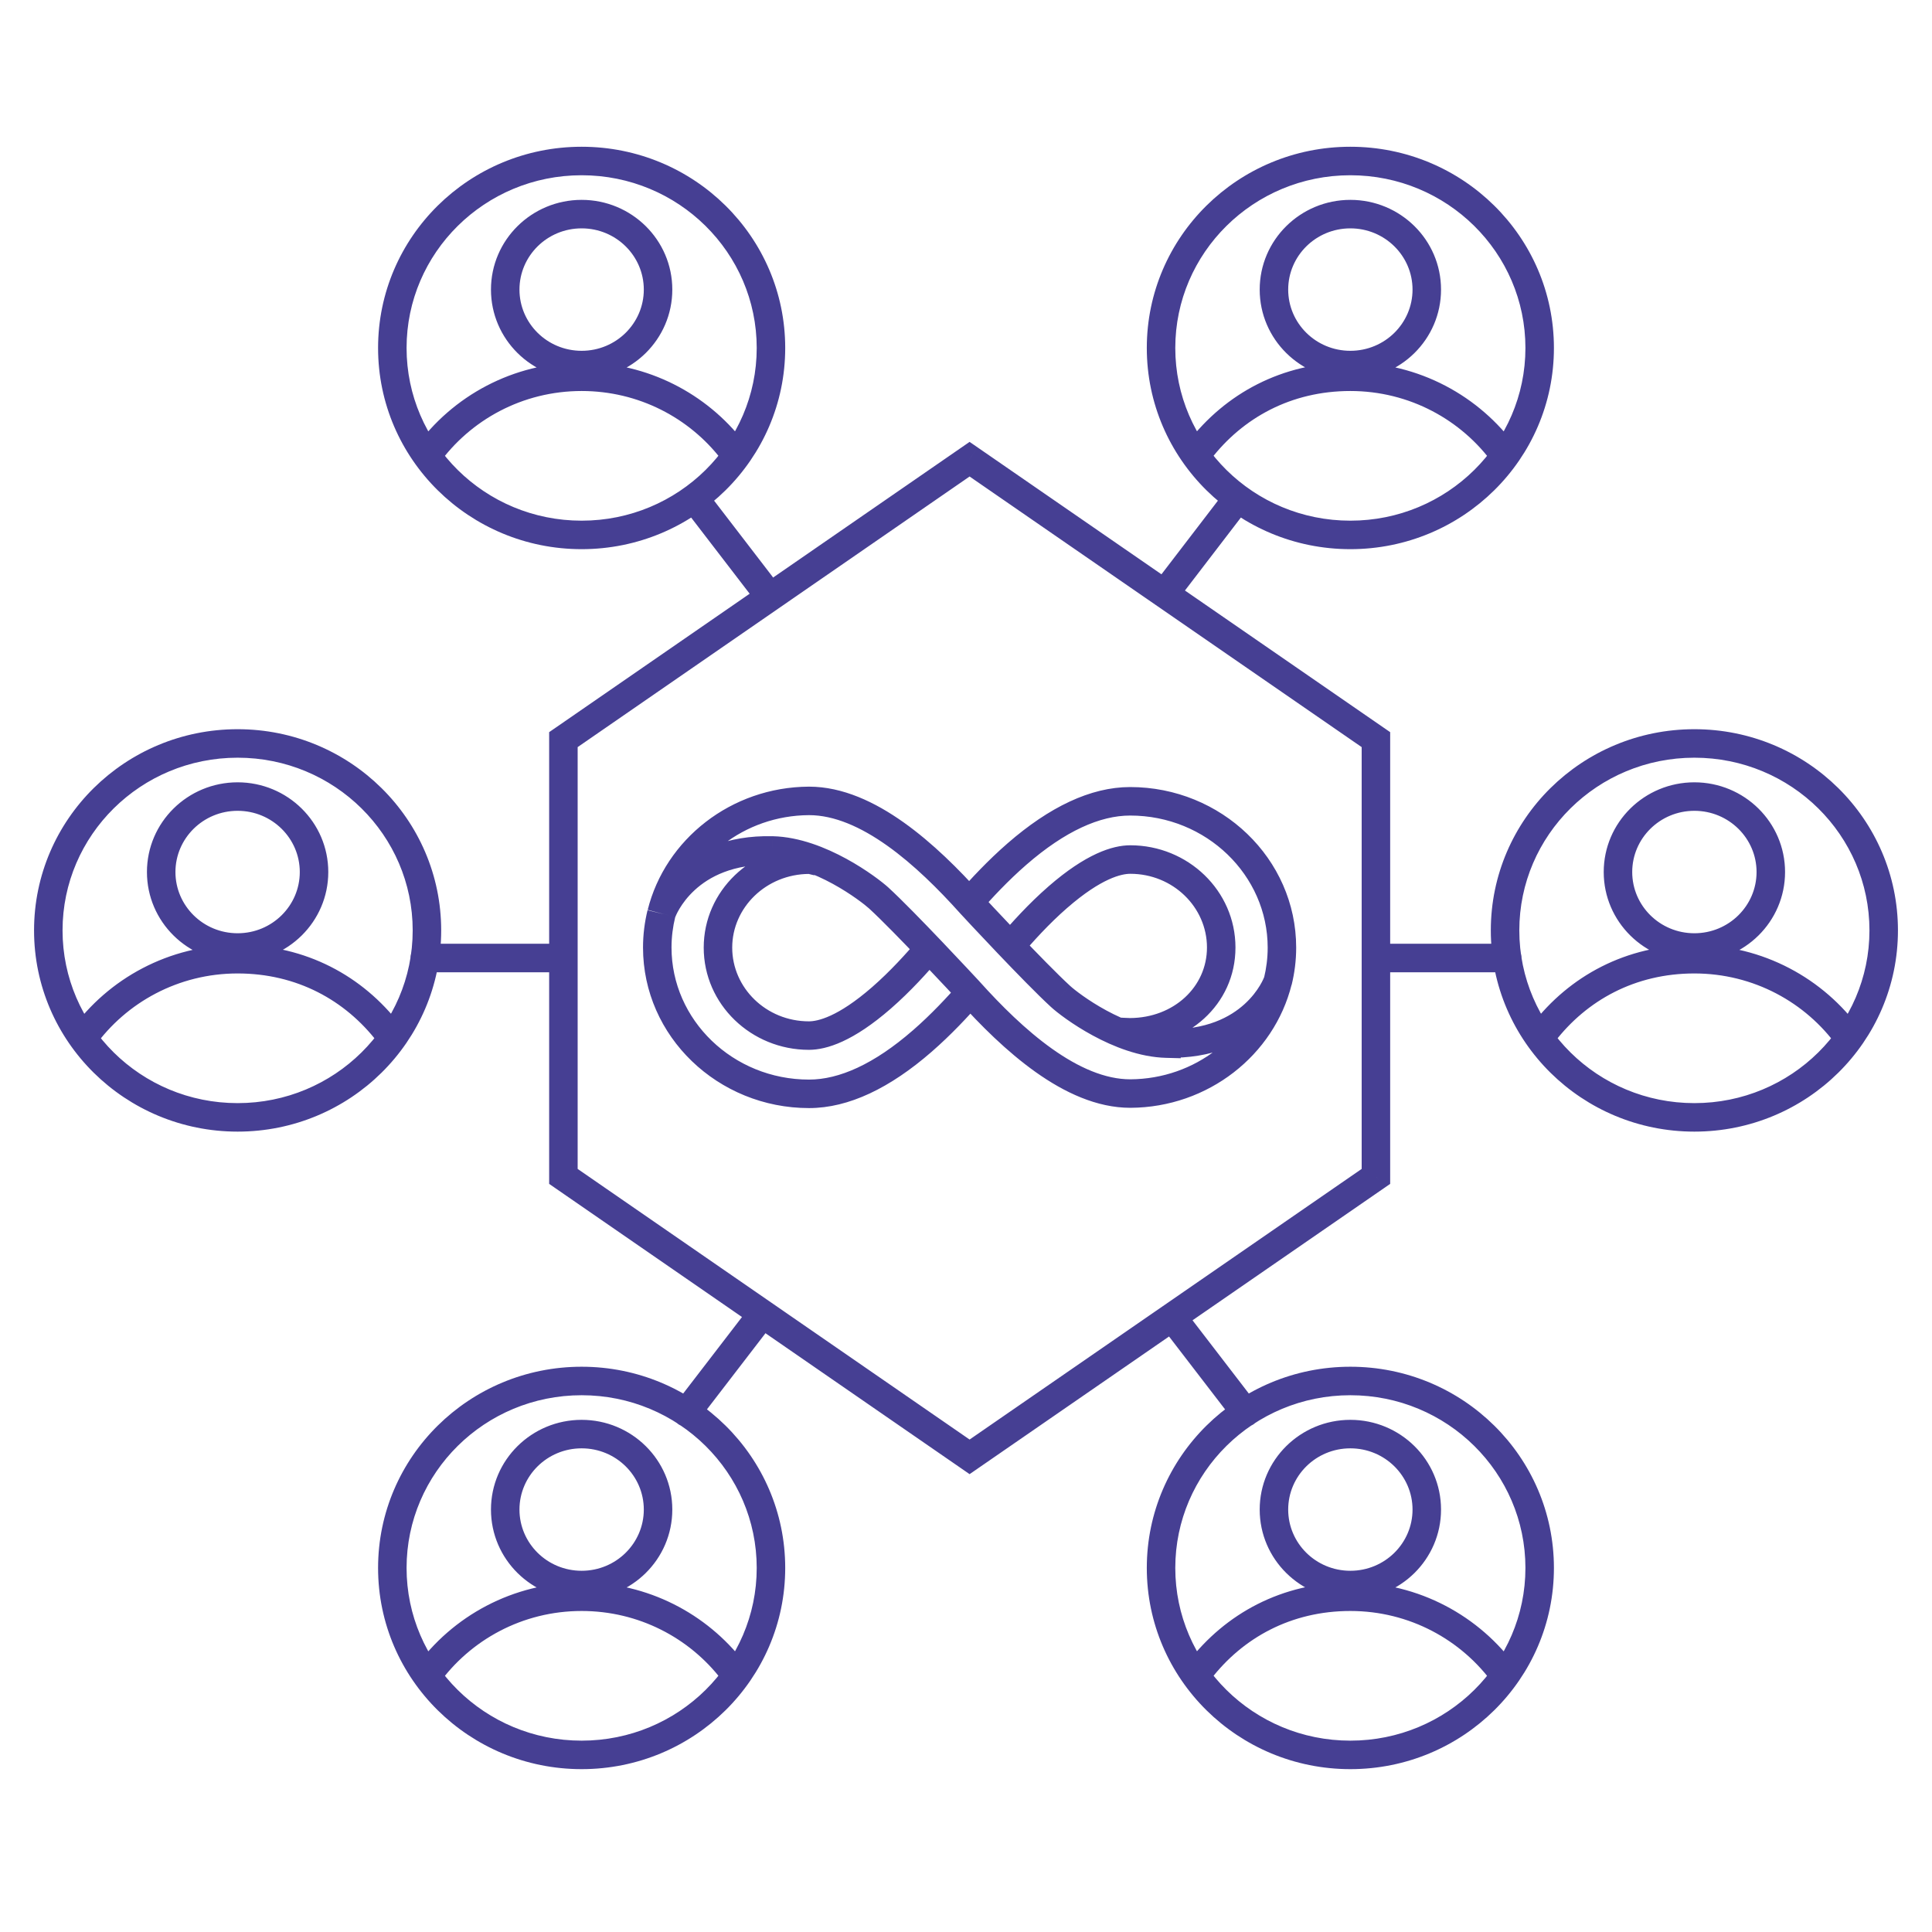
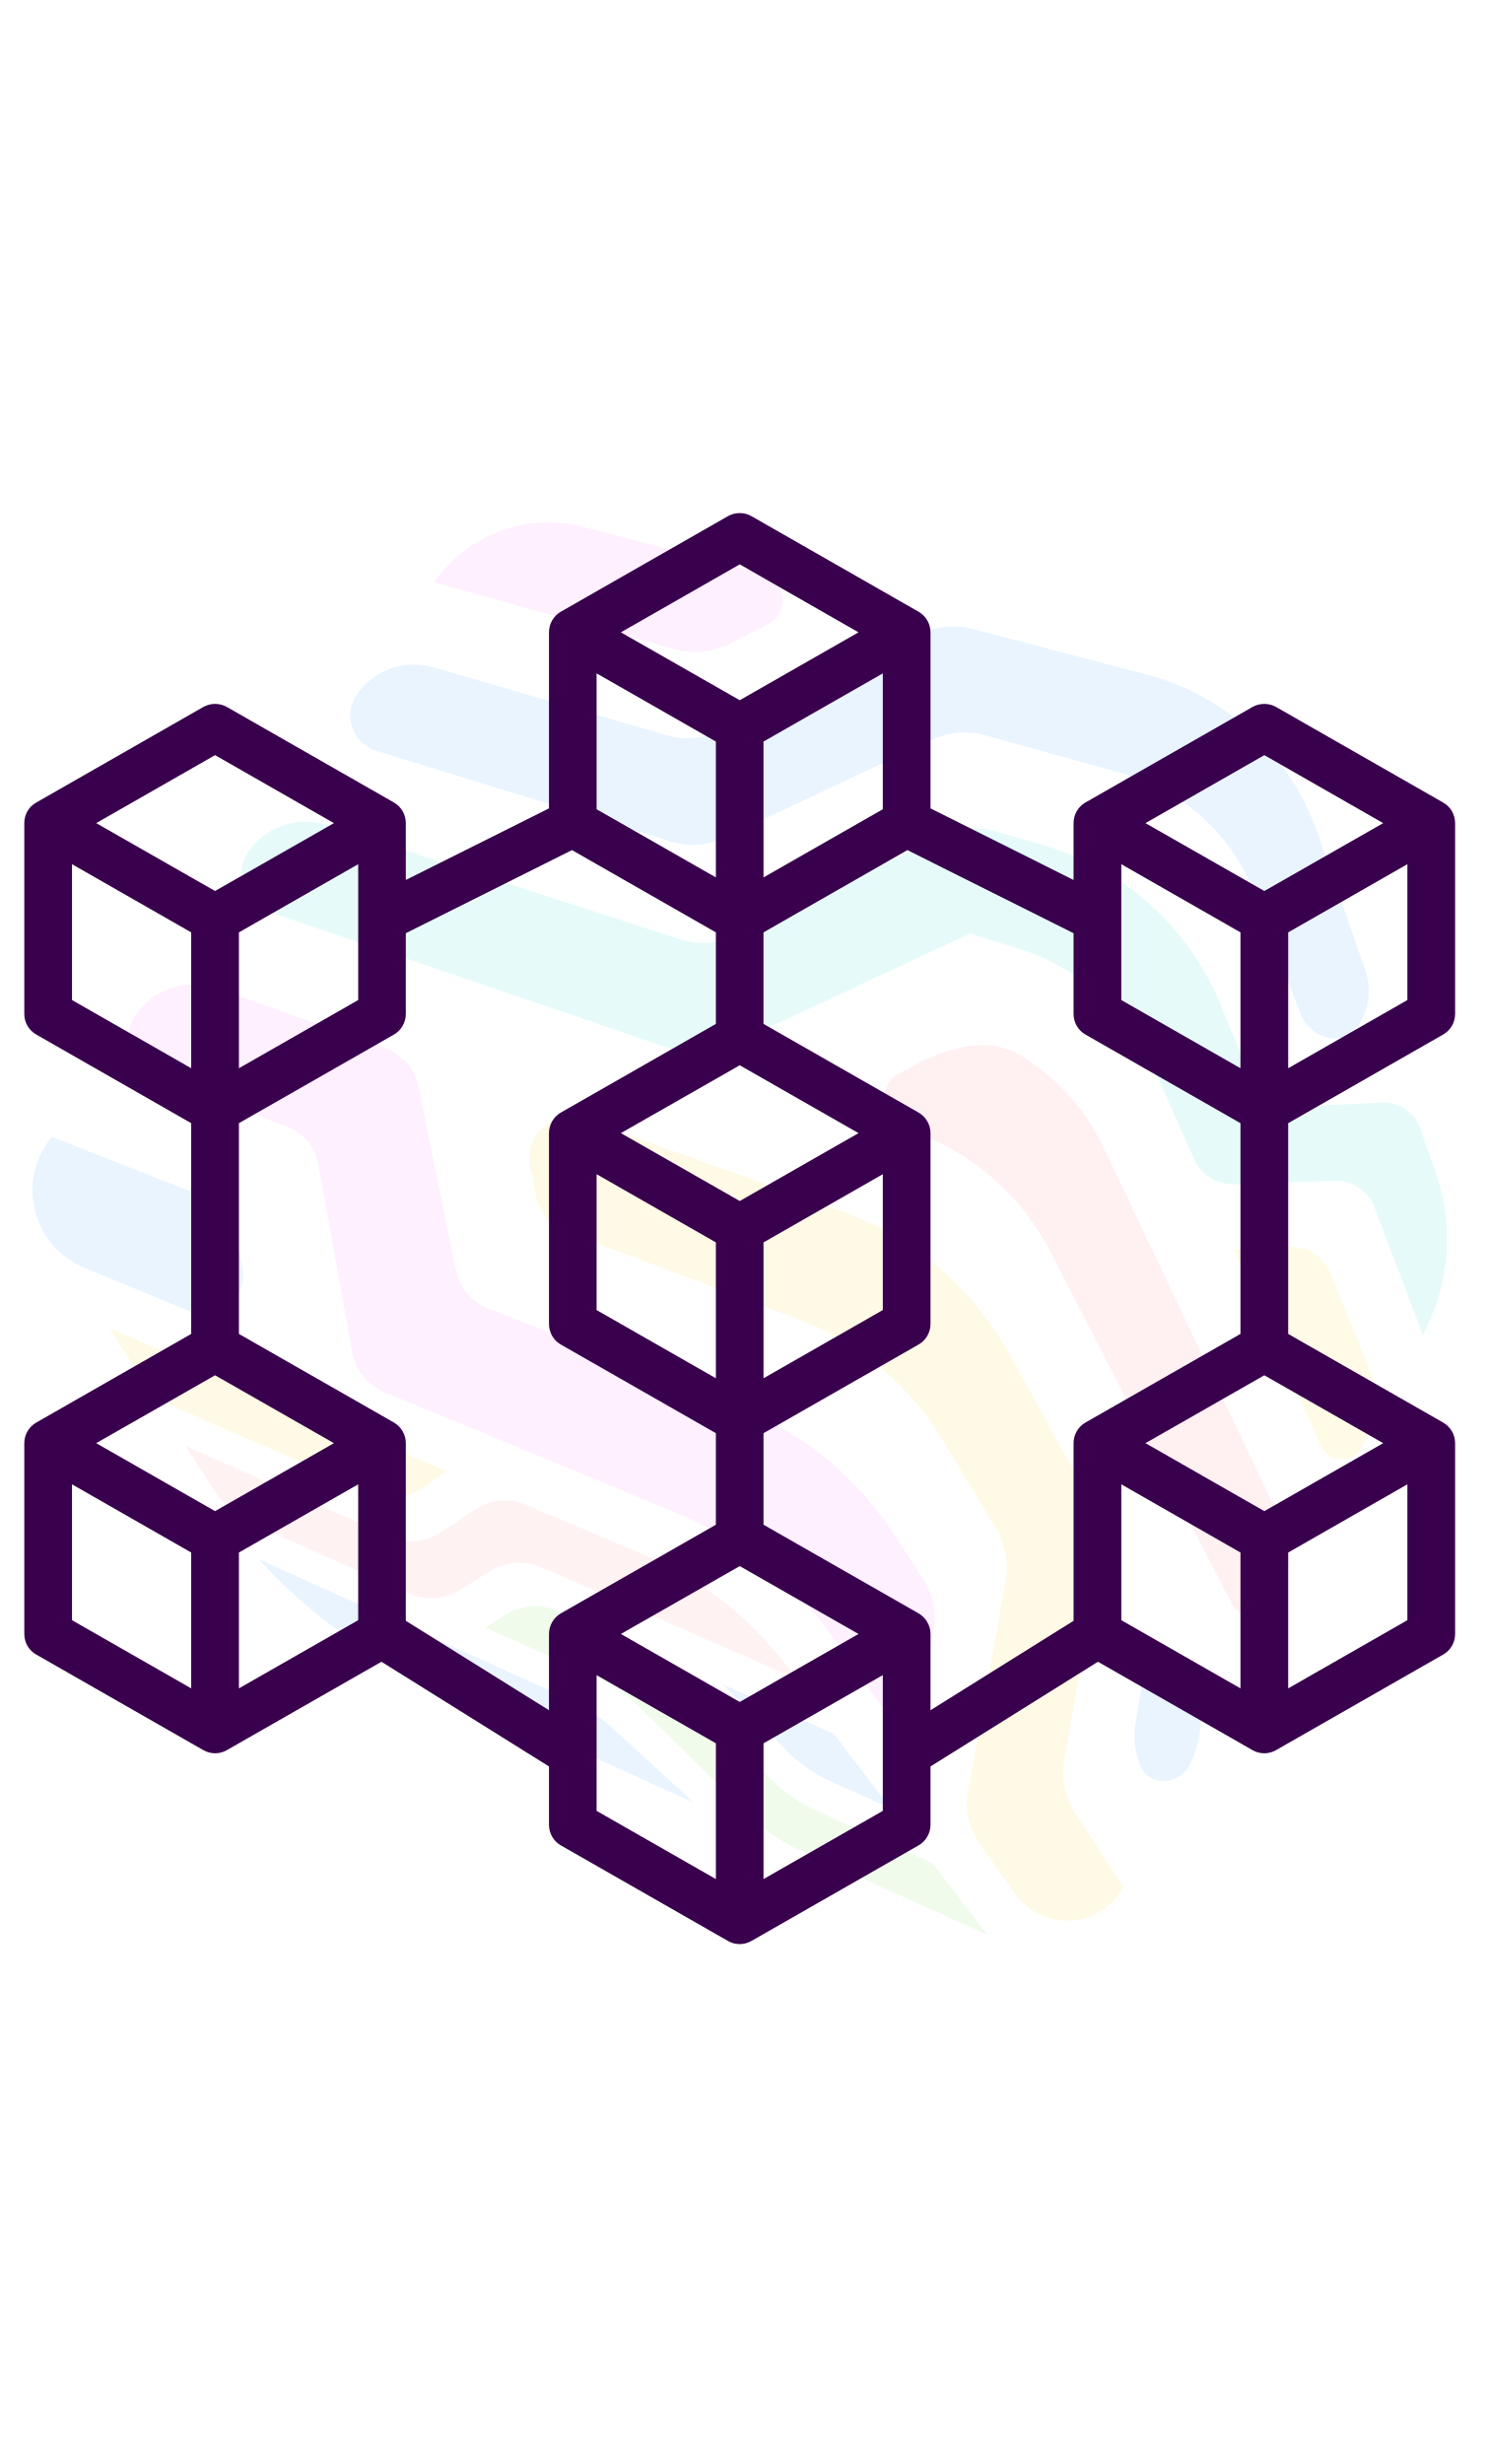
- <svg xmlns="http://www.w3.org/2000/svg" width="120" height="120" viewBox="0 0 120 120" fill="none">
-   <path d="M72.049 35.79C71.751 36.178 71.825 36.733 72.213 37.03C72.601 37.328 73.156 37.255 73.454 36.867L72.049 35.79ZM77.58 31.485C77.877 31.097 77.804 30.542 77.416 30.244C77.028 29.947 76.473 30.02 76.175 30.408L77.58 31.485ZM73.891 81.773C73.593 81.386 73.038 81.313 72.65 81.611C72.263 81.909 72.19 82.464 72.488 82.852L73.891 81.773ZM76.656 88.274C76.953 88.662 77.509 88.734 77.897 88.437C78.284 88.139 78.357 87.583 78.059 87.196L76.656 88.274ZM34.994 73.068H34.109V73.533L34.491 73.797L34.994 73.068ZM60.223 90.487L59.721 91.215L60.223 91.562L60.726 91.215L60.223 90.487ZM85.461 73.068L85.964 73.797L86.346 73.533V73.068H85.461ZM85.461 45.94H86.346V45.475L85.964 45.212L85.461 45.94ZM60.223 28.521L60.726 27.793L60.223 27.446L59.721 27.793L60.223 28.521ZM34.994 45.94L34.491 45.212L34.109 45.475V45.94H34.994ZM85.585 58.619C85.096 58.619 84.7 59.015 84.7 59.504C84.7 59.993 85.096 60.389 85.585 60.389V58.619ZM93.623 60.389C94.112 60.389 94.508 59.993 94.508 59.504C94.508 59.015 94.112 58.619 93.623 58.619V60.389ZM46.555 36.867C46.853 37.255 47.409 37.328 47.796 37.03C48.184 36.732 48.257 36.176 47.959 35.789L46.555 36.867ZM43.824 30.407C43.526 30.02 42.971 29.947 42.583 30.245C42.196 30.543 42.123 31.098 42.421 31.486L43.824 30.407ZM47.512 82.852C47.81 82.464 47.737 81.909 47.35 81.611C46.962 81.313 46.407 81.386 46.109 81.773L47.512 82.852ZM41.941 87.196C41.643 87.583 41.716 88.139 42.103 88.437C42.491 88.734 43.047 88.662 43.344 88.274L41.941 87.196ZM34.415 60.389C34.904 60.389 35.3 59.993 35.3 59.504C35.3 59.015 34.904 58.619 34.415 58.619V60.389ZM26.377 58.619C25.888 58.619 25.492 59.015 25.492 59.504C25.492 59.993 25.888 60.389 26.377 60.389V58.619ZM57.279 64.665L57.86 65.333L57.86 65.333L57.279 64.665ZM54.741 61.987L55.322 62.654L55.322 62.654L54.741 61.987ZM50.251 53.396L50.251 52.511L50.246 52.511L50.251 53.396ZM63.167 53.044L62.586 52.377L62.586 52.377L63.167 53.044ZM65.706 55.723L65.125 55.055L65.125 55.056L65.706 55.723ZM70.196 64.118L70.196 65.003L70.201 65.003L70.196 64.118ZM72.454 64.82L72.431 65.705L73.338 65.728V64.82H72.454ZM65.871 61.889L66.471 61.238L66.469 61.236L65.871 61.889ZM60.281 56.123L59.623 56.714L59.626 56.718L60.281 56.123ZM50.242 49.745L50.242 48.86L50.237 48.86L50.242 49.745ZM41.088 56.728L40.23 56.513L41.939 56.97L41.088 56.728ZM47.985 52.824L48.007 51.939L48.006 51.939L47.985 52.824ZM54.584 55.78L55.181 55.128L55.179 55.125L54.584 55.78ZM60.174 61.546L60.832 60.955L60.827 60.948L60.821 60.942L60.174 61.546ZM70.213 67.924L70.213 68.808L70.218 68.808L70.213 67.924ZM79.367 60.941L80.225 61.156L78.516 60.699L79.367 60.941ZM72.454 64.812L72.475 63.927L71.569 63.905V64.812H72.454ZM73.454 36.867L77.58 31.485L76.175 30.408L72.049 35.79L73.454 36.867ZM72.488 82.852L76.656 88.274L78.059 87.196L73.891 81.773L72.488 82.852ZM34.491 73.797L59.721 91.215L60.726 89.759L35.497 72.34L34.491 73.797ZM60.726 91.215L85.964 73.797L84.958 72.34L59.721 89.759L60.726 91.215ZM86.346 73.068V45.94H84.576V73.068H86.346ZM85.964 45.212L60.726 27.793L59.721 29.25L84.958 46.668L85.964 45.212ZM59.721 27.793L34.491 45.212L35.497 46.668L60.726 29.249L59.721 27.793ZM34.109 45.94V73.068H35.879V45.94H34.109ZM94.747 97.388C94.747 103.302 89.889 108.115 83.873 108.115V109.885C90.846 109.885 96.517 104.3 96.517 97.388H94.747ZM83.873 108.115C77.857 108.115 72.999 103.302 72.999 97.388H71.23C71.23 104.3 76.901 109.885 83.873 109.885V108.115ZM72.999 97.388C72.999 91.473 77.857 86.66 83.873 86.66V84.89C76.901 84.89 71.23 90.475 71.23 97.388H72.999ZM83.873 86.66C89.889 86.66 94.747 91.473 94.747 97.388H96.517C96.517 90.475 90.846 84.89 83.873 84.89V86.66ZM94.201 103.576C91.908 100.38 88.138 98.291 83.873 98.291V100.061C87.547 100.061 90.79 101.859 92.763 104.608L94.201 103.576ZM83.873 98.291C79.614 98.291 76.103 100.235 73.795 103.234L75.197 104.313C77.189 101.726 80.194 100.061 83.873 100.061V98.291ZM87.735 93.762C87.735 95.851 86.016 97.564 83.873 97.564V99.334C86.973 99.334 89.505 96.85 89.505 93.762H87.735ZM83.873 97.564C81.73 97.564 80.012 95.851 80.012 93.762H78.242C78.242 96.85 80.774 99.334 83.873 99.334V97.564ZM80.012 93.762C80.012 91.672 81.73 89.959 83.873 89.959V88.189C80.774 88.189 78.242 90.674 78.242 93.762H80.012ZM83.873 89.959C86.016 89.959 87.735 91.672 87.735 93.762H89.505C89.505 90.674 86.973 88.189 83.873 88.189V89.959ZM116.115 57.789C116.115 63.703 111.257 68.517 105.241 68.517V70.287C112.214 70.287 117.885 64.702 117.885 57.789H116.115ZM105.241 68.517C99.225 68.517 94.367 63.703 94.367 57.789H92.597C92.597 64.702 98.269 70.287 105.241 70.287V68.517ZM94.367 57.789C94.367 51.875 99.225 47.062 105.241 47.062V45.292C98.269 45.292 92.597 50.877 92.597 57.789H94.367ZM105.241 47.062C111.257 47.062 116.115 51.875 116.115 57.789H117.885C117.885 50.877 112.214 45.292 105.241 45.292V47.062ZM115.569 63.978C113.275 60.782 109.506 58.693 105.241 58.693V60.463C108.915 60.463 112.158 62.26 114.131 65.01L115.569 63.978ZM105.241 58.693C100.982 58.693 97.471 60.637 95.162 63.635L96.565 64.715C98.557 62.128 101.562 60.463 105.241 60.463V58.693ZM109.103 54.163C109.103 56.253 107.384 57.966 105.241 57.966V59.736C108.341 59.736 110.873 57.251 110.873 54.163H109.103ZM105.241 57.966C103.098 57.966 101.38 56.253 101.38 54.163H99.61C99.61 57.251 102.141 59.736 105.241 59.736V57.966ZM101.38 54.163C101.38 52.074 103.098 50.361 105.241 50.361V48.591C102.141 48.591 99.61 51.075 99.61 54.163H101.38ZM105.241 50.361C107.384 50.361 109.103 52.074 109.103 54.163H110.873C110.873 51.075 108.341 48.591 105.241 48.591V50.361ZM94.747 21.613C94.747 27.527 89.889 32.34 83.873 32.34V34.11C90.846 34.11 96.517 28.525 96.517 21.613H94.747ZM83.873 32.34C77.857 32.34 72.999 27.527 72.999 21.613H71.23C71.23 28.525 76.901 34.11 83.873 34.11V32.34ZM72.999 21.613C72.999 15.698 77.857 10.885 83.873 10.885V9.115C76.901 9.115 71.23 14.7 71.23 21.613H72.999ZM83.873 10.885C89.889 10.885 94.747 15.698 94.747 21.613H96.517C96.517 14.7 90.846 9.115 83.873 9.115V10.885ZM94.201 27.801C91.907 24.605 88.138 22.516 83.873 22.516V24.286C87.547 24.286 90.79 26.084 92.763 28.833L94.201 27.801ZM83.873 22.516C79.614 22.516 76.103 24.46 73.795 27.459L75.197 28.538C77.189 25.951 80.194 24.286 83.873 24.286V22.516ZM87.735 17.987C87.735 20.076 86.016 21.789 83.873 21.789V23.559C86.973 23.559 89.505 21.075 89.505 17.987H87.735ZM83.873 21.789C81.73 21.789 80.012 20.076 80.012 17.987H78.242C78.242 21.075 80.774 23.559 83.873 23.559V21.789ZM80.012 17.987C80.012 15.897 81.73 14.184 83.873 14.184V12.414C80.774 12.414 78.242 14.899 78.242 17.987H80.012ZM83.873 14.184C86.016 14.184 87.735 15.897 87.735 17.987H89.505C89.505 14.899 86.973 12.414 83.873 12.414V14.184ZM85.585 60.389H93.623V58.619H85.585V60.389ZM47.959 35.789L43.824 30.407L42.421 31.486L46.555 36.867L47.959 35.789ZM46.109 81.773L41.941 87.196L43.344 88.274L47.512 82.852L46.109 81.773ZM47.001 97.388C47.001 103.302 42.143 108.115 36.127 108.115V109.885C43.099 109.885 48.771 104.3 48.771 97.388H47.001ZM36.127 108.115C30.111 108.115 25.253 103.302 25.253 97.388H23.483C23.483 104.3 29.154 109.885 36.127 109.885V108.115ZM25.253 97.388C25.253 91.473 30.111 86.66 36.127 86.66V84.89C29.154 84.89 23.483 90.475 23.483 97.388H25.253ZM36.127 86.66C42.143 86.66 47.001 91.473 47.001 97.388H48.771C48.771 90.475 43.099 84.89 36.127 84.89V86.66ZM27.237 104.608C29.21 101.859 32.453 100.061 36.127 100.061V98.291C31.862 98.291 28.092 100.38 25.799 103.576L27.237 104.608ZM36.127 100.061C39.671 100.061 42.815 101.731 44.803 104.313L46.205 103.234C43.894 100.231 40.239 98.291 36.127 98.291V100.061ZM39.988 93.762C39.988 95.851 38.27 97.564 36.127 97.564V99.334C39.226 99.334 41.758 96.85 41.758 93.762H39.988ZM36.127 97.564C33.983 97.564 32.265 95.851 32.265 93.762H30.495C30.495 96.85 33.027 99.334 36.127 99.334V97.564ZM32.265 93.762C32.265 91.672 33.983 89.959 36.127 89.959V88.189C33.027 88.189 30.495 90.674 30.495 93.762H32.265ZM36.127 89.959C38.27 89.959 39.988 91.672 39.988 93.762H41.758C41.758 90.674 39.226 88.189 36.127 88.189V89.959ZM25.633 57.789C25.633 63.703 20.775 68.517 14.759 68.517V70.287C21.732 70.287 27.403 64.702 27.403 57.789H25.633ZM14.759 68.517C8.743 68.517 3.885 63.703 3.885 57.789H2.115C2.115 64.702 7.786 70.287 14.759 70.287V68.517ZM3.885 57.789C3.885 51.875 8.743 47.062 14.759 47.062V45.292C7.786 45.292 2.115 50.877 2.115 57.789H3.885ZM14.759 47.062C20.775 47.062 25.633 51.875 25.633 57.789H27.403C27.403 50.877 21.732 45.292 14.759 45.292V47.062ZM5.869 65.01C7.842 62.26 11.085 60.463 14.759 60.463V58.693C10.494 58.693 6.725 60.782 4.431 63.978L5.869 65.01ZM14.759 60.463C18.438 60.463 21.443 62.128 23.435 64.715L24.837 63.635C22.529 60.637 19.018 58.693 14.759 58.693V60.463ZM18.62 54.163C18.62 56.253 16.902 57.966 14.759 57.966V59.736C17.859 59.736 20.39 57.251 20.39 54.163H18.62ZM14.759 57.966C12.616 57.966 10.897 56.253 10.897 54.163H9.127C9.127 57.251 11.659 59.736 14.759 59.736V57.966ZM10.897 54.163C10.897 52.074 12.616 50.361 14.759 50.361V48.591C11.659 48.591 9.127 51.075 9.127 54.163H10.897ZM14.759 50.361C16.902 50.361 18.62 52.074 18.62 54.163H20.39C20.39 51.075 17.859 48.591 14.759 48.591V50.361ZM47.001 21.613C47.001 27.527 42.143 32.34 36.127 32.34V34.11C43.099 34.11 48.771 28.525 48.771 21.613H47.001ZM36.127 32.34C30.111 32.34 25.253 27.527 25.253 21.613H23.483C23.483 28.525 29.154 34.11 36.127 34.11V32.34ZM25.253 21.613C25.253 15.698 30.111 10.885 36.127 10.885V9.115C29.154 9.115 23.483 14.7 23.483 21.613H25.253ZM36.127 10.885C42.143 10.885 47.001 15.698 47.001 21.613H48.771C48.771 14.7 43.099 9.115 36.127 9.115V10.885ZM27.237 28.833C29.21 26.084 32.453 24.286 36.127 24.286V22.516C31.862 22.516 28.092 24.605 25.799 27.801L27.237 28.833ZM36.127 24.286C39.671 24.286 42.815 25.956 44.803 28.538L46.205 27.459C43.894 24.456 40.239 22.516 36.127 22.516V24.286ZM39.988 17.987C39.988 20.076 38.27 21.789 36.127 21.789V23.559C39.226 23.559 41.758 21.075 41.758 17.987H39.988ZM36.127 21.789C33.983 21.789 32.265 20.076 32.265 17.987H30.495C30.495 21.075 33.027 23.559 36.127 23.559V21.789ZM32.265 17.987C32.265 15.897 33.983 14.184 36.127 14.184V12.414C33.027 12.414 30.495 14.899 30.495 17.987H32.265ZM36.127 14.184C38.27 14.184 39.988 15.897 39.988 17.987H41.758C41.758 14.899 39.226 12.414 36.127 12.414V14.184ZM34.415 58.619H26.377V60.389H34.415V58.619ZM59.589 61.07C58.834 61.936 57.839 63.005 56.699 63.998L57.86 65.333C59.085 64.267 60.14 63.132 60.923 62.233L59.589 61.07ZM56.699 63.997C54.281 66.101 52.116 67.055 50.251 67.055V68.825C52.719 68.825 55.284 67.574 57.86 65.333L56.699 63.997ZM50.251 67.055C45.515 67.055 41.709 63.346 41.709 58.851H39.939C39.939 64.384 44.6 68.825 50.251 68.825V67.055ZM41.709 58.851C41.709 58.199 41.79 57.567 41.94 56.954L40.22 56.534C40.039 57.277 39.939 58.049 39.939 58.851H41.709ZM57.018 58.369C56.311 59.203 55.302 60.324 54.16 61.319L55.322 62.654C56.561 61.575 57.636 60.377 58.368 59.513L57.018 58.369ZM54.16 61.319C52.02 63.181 50.773 63.437 50.242 63.437V65.207C51.366 65.207 53.013 64.663 55.322 62.654L54.16 61.319ZM50.242 63.437C47.586 63.437 45.479 61.356 45.479 58.859H43.709C43.709 62.388 46.664 65.207 50.242 65.207V63.437ZM45.479 58.859C45.479 56.367 47.589 54.295 50.255 54.281L50.246 52.511C46.677 52.529 43.709 55.324 43.709 58.859H45.479ZM50.251 54.281C50.208 54.281 50.194 54.272 50.264 54.29C50.3 54.298 50.329 54.306 50.388 54.322C50.44 54.335 50.503 54.351 50.574 54.366L50.953 52.637C50.852 52.615 50.813 52.602 50.688 52.571C50.593 52.548 50.434 52.511 50.251 52.511V54.281ZM60.857 56.639C61.612 55.774 62.608 54.704 63.748 53.712L62.586 52.377C61.361 53.443 60.306 54.578 59.523 55.476L60.857 56.639ZM63.748 53.712C66.166 51.609 68.331 50.655 70.196 50.655V48.885C67.728 48.885 65.163 50.136 62.586 52.377L63.748 53.712ZM70.196 50.655C74.931 50.655 78.738 54.364 78.738 58.859H80.508C80.508 53.325 75.847 48.885 70.196 48.885V50.655ZM78.738 58.859C78.738 59.511 78.656 60.143 78.507 60.756L80.226 61.176C80.408 60.433 80.508 59.66 80.508 58.859H78.738ZM63.429 59.341C64.136 58.507 65.145 57.385 66.287 56.39L65.125 55.056C63.885 56.135 62.81 57.333 62.078 58.197L63.429 59.341ZM66.287 56.391C68.426 54.529 69.674 54.273 70.204 54.273V52.502C69.081 52.502 67.434 53.046 65.125 55.055L66.287 56.391ZM70.204 54.273C72.861 54.273 74.967 56.353 74.967 58.851H76.737C76.737 55.321 73.783 52.502 70.204 52.502V54.273ZM74.967 58.851C74.967 61.301 72.901 63.219 70.191 63.233L70.201 65.003C73.726 64.985 76.737 62.427 76.737 58.851H74.967ZM70.196 63.233C70.153 63.233 69.996 63.227 69.819 63.218C69.737 63.214 69.659 63.21 69.602 63.207C69.573 63.205 69.55 63.204 69.534 63.203C69.525 63.203 69.519 63.202 69.515 63.202C69.513 63.202 69.511 63.202 69.51 63.202C69.51 63.202 69.509 63.202 69.509 63.202C69.509 63.202 69.509 63.202 69.509 63.202C69.508 63.202 69.508 63.202 69.508 63.202C69.508 63.202 69.508 63.202 69.508 63.202C69.508 63.202 69.508 63.202 69.46 64.085C69.412 64.969 69.412 64.969 69.412 64.969C69.412 64.969 69.412 64.969 69.412 64.969C69.412 64.969 69.412 64.969 69.412 64.969C69.412 64.969 69.412 64.969 69.412 64.969C69.412 64.969 69.413 64.969 69.413 64.969C69.415 64.969 69.416 64.969 69.419 64.969C69.423 64.97 69.43 64.97 69.438 64.971C69.455 64.971 69.479 64.973 69.509 64.974C69.567 64.977 69.647 64.981 69.732 64.986C69.888 64.993 70.099 65.003 70.196 65.003V63.233ZM72.476 63.936C71.219 63.904 69.873 63.387 68.722 62.763C67.578 62.143 66.723 61.47 66.471 61.238L65.271 62.539C65.639 62.879 66.616 63.635 67.879 64.319C69.134 65 70.769 65.663 72.431 65.705L72.476 63.936ZM66.469 61.236C64.899 59.798 61.229 55.85 60.936 55.528L59.626 56.718C59.912 57.033 63.635 61.04 65.273 62.541L66.469 61.236ZM60.94 55.532C59.57 54.005 57.923 52.356 56.132 51.083C54.352 49.818 52.339 48.86 50.251 48.86V50.63C51.809 50.63 53.459 51.355 55.107 52.526C56.743 53.688 58.289 55.228 59.623 56.714L60.94 55.532ZM50.251 48.86H50.242V50.63H50.251V48.86ZM50.237 48.86C45.412 48.887 41.322 52.133 40.23 56.513L41.947 56.942C42.839 53.368 46.208 50.653 50.247 50.63L50.237 48.86ZM41.939 56.97C41.937 56.978 42.242 56.117 43.154 55.281C44.034 54.472 45.519 53.649 47.963 53.709L48.006 51.939C45.093 51.868 43.166 52.866 41.956 53.977C40.777 55.059 40.314 56.216 40.237 56.485L41.939 56.97ZM47.962 53.709C49.217 53.74 50.566 54.264 51.722 54.895C52.869 55.522 53.732 56.202 53.989 56.435L55.179 55.125C54.815 54.795 53.838 54.034 52.571 53.342C51.312 52.654 49.671 51.981 48.007 51.939L47.962 53.709ZM53.986 56.433C55.557 57.873 59.221 61.822 59.526 62.149L60.821 60.942C60.547 60.649 56.819 56.628 55.181 55.128L53.986 56.433ZM59.515 62.137C60.885 63.664 62.532 65.313 64.323 66.586C66.103 67.851 68.116 68.808 70.204 68.808V67.038C68.646 67.038 66.995 66.314 65.348 65.143C63.712 63.98 62.166 62.441 60.832 60.955L59.515 62.137ZM70.204 68.808H70.213V67.038H70.204V68.808ZM70.218 68.808C75.043 68.782 79.132 65.536 80.225 61.156L78.508 60.727C77.616 64.301 74.247 67.016 70.208 67.038L70.218 68.808ZM78.516 60.699C78.519 60.687 78.214 61.539 77.3 62.368C76.417 63.17 74.927 63.987 72.475 63.927L72.432 65.697C75.347 65.768 77.276 64.78 78.49 63.679C79.671 62.606 80.14 61.458 80.218 61.184L78.516 60.699ZM71.569 64.812V64.82H73.338V64.812H71.569Z" fill="#463F93" />
+ <svg xmlns="http://www.w3.org/2000/svg" width="73" zoomAndPan="magnify" viewBox="0 0 54.75 90.75" height="121" preserveAspectRatio="xMidYMid meet" version="1.0">
+   <defs>
+     <filter x="0%" y="0%" width="100%" height="100%" id="4be12e1b63">
+       <feColorMatrix values="0 0 0 0 1 0 0 0 0 1 0 0 0 0 1 0 0 0 1 0" color-interpolation-filters="sRGB" />
+     </filter>
+     <mask id="4fb5aaac7f">
+       <g filter="url(#4be12e1b63)">
+         <rect x="-5.475" width="65.7" fill="#000000" y="-9.075" height="108.9" fill-opacity="0.1" />
+       </g>
+     </mask>
+     <clipPath id="2eb81212b3">
+       <path d="M 15.965 1.242 L 28.891 1.242 L 28.891 6.062 L 15.965 6.062 Z M 15.965 1.242 " clip-rule="nonzero" />
+     </clipPath>
+     <clipPath id="1ab1314359">
+       <path d="M 15.992 3.449 C 17.211 1.684 19.418 0.863 21.492 1.41 L 28.09 3.137 C 28.98 3.371 29.109 4.578 28.285 4.992 L 26.836 5.723 C 26.23 6.027 25.527 6.098 24.875 5.914 Z M 15.992 3.449 " clip-rule="nonzero" />
+     </clipPath>
+     <clipPath id="6a2e34275f">
+       <path d="M 32.48 20.426 L 47.562 20.426 L 47.562 41.66 L 32.48 41.66 Z M 32.48 20.426 " clip-rule="nonzero" />
+     </clipPath>
+     <clipPath id="1d338724c1">
+       <path d="M 33.988 21.078 C 35.336 20.43 36.566 20.27 37.535 20.836 C 38.883 21.629 39.965 22.824 40.645 24.254 L 47.125 37.891 C 47.605 38.902 47.57 40.086 47.039 41.07 C 46.68 41.738 45.719 41.727 45.371 41.055 L 38.695 28.102 C 37.609 25.996 35.738 24.383 33.496 23.621 L 33.324 23.562 C 32.387 23.242 32.293 21.953 33.176 21.5 Z M 33.988 21.078 " clip-rule="nonzero" />
+     </clipPath>
+     <clipPath id="2ac9fea5bf">
+       <path d="M 8.785 12.219 L 53.41 12.219 L 53.41 31.195 L 8.785 31.195 Z M 8.785 12.219 " clip-rule="nonzero" />
+     </clipPath>
+     <clipPath id="120ad3429b">
+       <path d="M 9.145 13.375 C 9.785 12.441 10.969 12.039 12.047 12.387 L 25.082 16.602 C 25.727 16.809 26.434 16.762 27.043 16.469 L 34.719 12.777 C 35.328 12.484 36.031 12.426 36.684 12.617 L 38.453 13.133 C 41.395 13.988 43.801 16.156 44.961 18.996 L 46.125 21.84 C 46.363 22.422 46.949 22.797 47.578 22.766 L 50.918 22.605 C 51.539 22.574 52.113 22.965 52.32 23.555 L 52.898 25.215 C 53.578 27.172 53.402 29.34 52.414 31.16 L 50.617 26.445 C 50.395 25.855 49.816 25.469 49.184 25.492 L 45.465 25.617 C 44.828 25.637 44.238 25.27 43.98 24.684 L 42.527 21.402 C 41.578 19.258 39.734 17.621 37.492 16.93 L 35.727 16.387 L 26.785 20.559 C 26.172 20.844 25.465 20.883 24.824 20.664 L 9.867 15.566 C 8.957 15.254 8.598 14.164 9.145 13.375 " clip-rule="nonzero" />
+     </clipPath>
+     <clipPath id="305c70b432">
+       <path d="M 12.891 5.035 L 50.434 5.035 L 50.434 20.32 L 12.891 20.32 Z M 12.891 5.035 " clip-rule="nonzero" />
+     </clipPath>
+     <clipPath id="846cc85e23">
+       <path d="M 50.297 17.746 C 50.766 19.086 49.844 20.762 48.59 20.098 C 48.281 19.938 48.031 19.664 47.902 19.324 L 46.23 14.934 C 45.402 12.762 43.582 11.105 41.348 10.484 L 36.297 9.082 C 35.641 8.902 34.938 8.961 34.324 9.25 L 26.688 12.855 C 26.074 13.145 25.371 13.195 24.723 12.996 L 13.855 9.648 C 12.98 9.379 12.617 8.336 13.141 7.582 C 13.766 6.676 14.91 6.27 15.965 6.578 L 24.547 9.078 C 25.199 9.27 25.902 9.211 26.516 8.914 L 33.867 5.359 C 34.48 5.062 35.184 4.996 35.844 5.168 L 42.227 6.84 C 45.16 7.605 47.531 9.801 48.527 12.664 Z M 50.297 17.746 " clip-rule="nonzero" />
+     </clipPath>
+     <clipPath id="ee7d367559">
+       <path d="M 45.406 27.914 L 50.641 27.914 L 50.641 35.812 L 45.406 35.812 Z M 45.406 27.914 " clip-rule="nonzero" />
+     </clipPath>
+     <clipPath id="646bb2a9f8">
+       <path d="M 47.535 27.926 C 48.168 27.898 48.75 28.27 48.988 28.855 L 50.344 32.168 C 50.758 33.18 50.695 34.332 50.172 35.293 C 49.836 35.914 48.934 35.879 48.648 35.23 L 45.457 28.023 Z M 47.535 27.926 " clip-rule="nonzero" />
+     </clipPath>
+     <clipPath id="8bfea3172f">
+       <path d="M 1.195 23.809 L 8.992 23.809 L 8.992 30.477 L 1.195 30.477 Z M 1.195 23.809 " clip-rule="nonzero" />
+     </clipPath>
+     <clipPath id="b1f86de181">
+       <path d="M 1.742 24.098 L 1.902 23.867 L 7.523 26.078 C 8.133 26.316 8.578 26.859 8.703 27.504 L 8.93 28.707 C 9.141 29.824 8.027 30.73 6.98 30.293 L 3.098 28.688 C 1.285 27.938 0.629 25.711 1.742 24.098 " clip-rule="nonzero" />
+     </clipPath>
+     <clipPath id="8118f3d50e">
+       <path d="M 4.684 18.168 L 34.43 18.168 L 34.43 46.48 L 4.684 46.48 Z M 4.684 18.168 " clip-rule="nonzero" />
+     </clipPath>
+     <clipPath id="10491e97af">
+       <path d="M 5.012 19.359 C 5.672 18.402 6.898 18.008 7.996 18.398 L 14.199 20.613 C 14.816 20.832 15.277 21.363 15.406 22.004 L 16.789 28.77 C 16.922 29.414 17.371 29.953 17.984 30.195 L 27.168 33.809 C 29.535 34.738 31.559 36.391 32.941 38.52 L 34.004 40.156 C 34.375 40.727 34.512 41.418 34.383 42.082 L 33.566 46.383 L 30.605 42.211 C 29.211 40.242 27.277 38.703 25.047 37.777 L 14.141 33.262 C 13.535 33.008 13.094 32.465 12.98 31.816 L 11.734 24.906 C 11.621 24.262 11.172 23.723 10.559 23.492 L 5.738 21.68 C 4.801 21.328 4.441 20.188 5.012 19.359 " clip-rule="nonzero" />
+     </clipPath>
+     <clipPath id="f2b0068ab4">
+       <path d="M 41.715 43.195 L 44.277 43.195 L 44.277 47.609 L 41.715 47.609 Z M 41.715 43.195 " clip-rule="nonzero" />
+     </clipPath>
+     <clipPath id="c7770421b8">
+       <path d="M 43.797 43.805 C 44.348 44.805 44.355 46.023 43.809 47.027 C 43.414 47.754 42.328 47.816 42.012 47.051 C 41.809 46.562 41.742 46.016 41.828 45.484 L 42.062 44.051 C 42.203 43.191 43.348 42.992 43.766 43.754 Z M 43.797 43.805 " clip-rule="nonzero" />
+     </clipPath>
+     <clipPath id="b373acab56">
+       <path d="M 19.453 23.09 L 41.406 23.09 L 41.406 52.84 L 19.453 52.84 Z M 19.453 23.09 " clip-rule="nonzero" />
+     </clipPath>
+     <clipPath id="611d255ed6">
+       <path d="M 34.723 35.035 C 33.488 32.984 31.59 31.406 29.348 30.562 L 20.926 27.395 C 20.312 27.164 19.859 26.629 19.734 25.984 L 19.527 24.93 C 19.301 23.785 20.41 22.832 21.508 23.223 L 30.988 26.605 C 33.613 27.543 35.82 29.414 37.172 31.855 L 40.207 37.328 C 40.535 37.926 40.652 38.621 40.535 39.293 L 39.203 46.828 C 39.086 47.496 39.227 48.188 39.598 48.758 L 41.383 51.504 C 40.551 53.039 38.395 53.168 37.387 51.738 L 36.082 49.891 C 35.691 49.336 35.539 48.648 35.656 47.984 L 37.047 40.234 C 37.168 39.562 37.039 38.871 36.688 38.289 Z M 34.723 35.035 " clip-rule="nonzero" />
+     </clipPath>
+     <clipPath id="37ed3883bd">
+       <path d="M 17.812 41.145 L 36.379 41.145 L 36.379 53.352 L 17.812 53.352 Z M 17.812 41.145 " clip-rule="nonzero" />
+     </clipPath>
+     <clipPath id="ee5d4c5961">
+       <path d="M 23.574 44.887 C 23.078 44.395 22.496 43.996 21.859 43.715 L 17.875 41.945 L 18.645 41.461 C 19.203 41.109 19.906 41.059 20.508 41.328 L 22.242 42.098 C 22.883 42.379 23.469 42.773 23.969 43.262 L 28.422 47.555 C 28.926 48.043 29.508 48.438 30.148 48.727 L 34.355 50.625 L 36.371 53.258 L 29.441 50.137 C 28.805 49.848 28.219 49.449 27.723 48.961 Z M 23.574 44.887 " clip-rule="nonzero" />
+     </clipPath>
+     <clipPath id="13f5e9d5a3">
+       <path d="M 26.637 44.02 L 32.891 44.02 L 32.891 48.633 L 26.637 48.633 Z M 26.637 44.02 " clip-rule="nonzero" />
+     </clipPath>
+     <clipPath id="4dbefbe408">
+       <path d="M 26.637 44.047 L 30.715 45.859 L 32.809 48.598 L 30.637 47.629 C 30 47.344 29.422 46.941 28.941 46.438 Z M 26.637 44.047 " clip-rule="nonzero" />
+     </clipPath>
+     <clipPath id="84be815770">
+       <path d="M 9.504 39.402 L 25.609 39.402 L 25.609 48.43 L 9.504 48.43 Z M 9.504 39.402 " clip-rule="nonzero" />
+     </clipPath>
+     <clipPath id="c658029381">
+       <path d="M 25.551 48.383 L 15.789 43.984 C 13.5 42.953 11.438 41.473 9.723 39.633 L 9.527 39.422 L 20.863 44.539 C 21.504 44.824 22.09 45.215 22.605 45.688 Z M 25.551 48.383 " clip-rule="nonzero" />
+     </clipPath>
+     <clipPath id="747cd2a555">
+       <path d="M 6.734 35.195 L 29.406 35.195 L 29.406 43.914 L 6.734 43.914 Z M 6.734 35.195 " clip-rule="nonzero" />
+     </clipPath>
+     <clipPath id="a5344bb537">
+       <path d="M 6.832 35.254 L 14.375 38.602 C 14.973 38.867 15.672 38.809 16.223 38.445 L 17.512 37.59 C 18.062 37.227 18.762 37.16 19.367 37.418 L 23.73 39.266 C 25.984 40.223 27.922 41.805 29.312 43.816 L 19.949 39.723 C 19.344 39.461 18.641 39.508 18.082 39.855 L 16.93 40.562 C 16.367 40.91 15.668 40.957 15.062 40.688 L 9.406 38.168 C 8.773 37.887 8.238 37.43 7.863 36.852 Z M 6.832 35.254 " clip-rule="nonzero" />
+     </clipPath>
+     <clipPath id="ce0a6f7da8">
+       <path d="M 4 30.887 L 16.48 30.887 L 16.48 37.246 L 4 37.246 Z M 4 30.887 " clip-rule="nonzero" />
+     </clipPath>
+     <clipPath id="356e3e6839">
+       <path d="M 4.027 30.918 L 16.441 36.18 L 15.543 36.812 C 15.008 37.188 14.312 37.262 13.711 36.996 L 6.66 33.914 C 6.031 33.641 5.492 33.18 5.117 32.605 Z M 4.027 30.918 " clip-rule="nonzero" />
+     </clipPath>
+     <clipPath id="5c48e30342">
+       <rect x="0" width="54" y="0" height="54" />
+     </clipPath>
+     <clipPath id="eedff12fb6">
+       <path d="M 0.895 18.895 L 53.902 18.895 L 53.902 71.902 L 0.895 71.902 Z M 0.895 18.895 " clip-rule="nonzero" />
+     </clipPath>
+   </defs>
+   <g mask="url(#4fb5aaac7f)">
+     <g transform="matrix(1, 0, 0, 1, 0, 18)">
+       <g clip-path="url(#5c48e30342)">
+         <g clip-path="url(#2eb81212b3)">
+           <g clip-path="url(#1ab1314359)">
+             <path fill="#f266ff" d="M 0.684 0.73 L 53.82 0.73 L 53.82 53.762 L 0.684 53.762 Z M 0.684 0.73 " fill-opacity="1" fill-rule="nonzero" />
+           </g>
+         </g>
+         <g clip-path="url(#6a2e34275f)">
+           <g clip-path="url(#1d338724c1)">
+             <path fill="#ff637e" d="M 0.684 0.73 L 53.82 0.73 L 53.82 53.762 L 0.684 53.762 Z M 0.684 0.73 " fill-opacity="1" fill-rule="nonzero" />
+           </g>
+         </g>
+         <g clip-path="url(#2ac9fea5bf)">
+           <g clip-path="url(#120ad3429b)">
+             <path fill="#00d7be" d="M 0.684 0.73 L 53.82 0.73 L 53.82 53.762 L 0.684 53.762 Z M 0.684 0.73 " fill-opacity="1" fill-rule="nonzero" />
+           </g>
+         </g>
+         <g clip-path="url(#305c70b432)">
+           <g clip-path="url(#846cc85e23)">
+             <path fill="#1f93ff" d="M 0.684 0.73 L 53.82 0.73 L 53.82 53.762 L 0.684 53.762 Z M 0.684 0.73 " fill-opacity="1" fill-rule="nonzero" />
+           </g>
+         </g>
+         <g clip-path="url(#ee7d367559)">
+           <g clip-path="url(#646bb2a9f8)">
+             <path fill="#ffd500" d="M 0.684 0.73 L 53.82 0.73 L 53.82 53.762 L 0.684 53.762 Z M 0.684 0.73 " fill-opacity="1" fill-rule="nonzero" />
+           </g>
+         </g>
+         <g clip-path="url(#8bfea3172f)">
+           <g clip-path="url(#b1f86de181)">
+             <path fill="#1f93ff" d="M 0.684 0.73 L 53.82 0.73 L 53.82 53.762 L 0.684 53.762 Z M 0.684 0.73 " fill-opacity="1" fill-rule="nonzero" />
+           </g>
+         </g>
+         <g clip-path="url(#8118f3d50e)">
+           <g clip-path="url(#10491e97af)">
+             <path fill="#f266ff" d="M 0.684 0.73 L 53.82 0.73 L 53.82 53.762 L 0.684 53.762 Z M 0.684 0.73 " fill-opacity="1" fill-rule="nonzero" />
+           </g>
+         </g>
+         <g clip-path="url(#f2b0068ab4)">
+           <g clip-path="url(#c7770421b8)">
+             <path fill="#1f93ff" d="M 0.684 0.73 L 53.82 0.73 L 53.82 53.762 L 0.684 53.762 Z M 0.684 0.73 " fill-opacity="1" fill-rule="nonzero" />
+           </g>
+         </g>
+         <g clip-path="url(#b373acab56)">
+           <g clip-path="url(#611d255ed6)">
+             <path fill="#ffcf00" d="M 0.684 0.73 L 53.82 0.73 L 53.82 53.762 L 0.684 53.762 Z M 0.684 0.73 " fill-opacity="1" fill-rule="nonzero" />
+           </g>
+         </g>
+         <g clip-path="url(#37ed3883bd)">
+           <g clip-path="url(#ee5d4c5961)">
+             <path fill="#61d742" d="M 0.684 0.73 L 53.82 0.73 L 53.82 53.762 L 0.684 53.762 Z M 0.684 0.73 " fill-opacity="1" fill-rule="nonzero" />
+           </g>
+         </g>
+         <g clip-path="url(#13f5e9d5a3)">
+           <g clip-path="url(#4dbefbe408)">
+             <path fill="#1f93ff" d="M 0.684 0.73 L 53.82 0.73 L 53.82 53.762 L 0.684 53.762 Z M 0.684 0.73 " fill-opacity="1" fill-rule="nonzero" />
+           </g>
+         </g>
+         <g clip-path="url(#84be815770)">
+           <g clip-path="url(#c658029381)">
+             <path fill="#1f93ff" d="M 0.684 0.73 L 53.82 0.73 L 53.82 53.762 L 0.684 53.762 Z M 0.684 0.73 " fill-opacity="1" fill-rule="nonzero" />
+           </g>
+         </g>
+         <g clip-path="url(#747cd2a555)">
+           <g clip-path="url(#a5344bb537)">
+             <path fill="#ff7a78" d="M 0.684 0.73 L 53.82 0.73 L 53.82 53.762 L 0.684 53.762 Z M 0.684 0.73 " fill-opacity="1" fill-rule="nonzero" />
+           </g>
+         </g>
+         <g clip-path="url(#ce0a6f7da8)">
+           <g clip-path="url(#356e3e6839)">
+             <path fill="#ffcf00" d="M 0.684 0.73 L 53.82 0.73 L 53.82 53.762 L 0.684 53.762 Z M 0.684 0.73 " fill-opacity="1" fill-rule="nonzero" />
+           </g>
+         </g>
+       </g>
+     </g>
+   </g>
+   <g clip-path="url(#eedff12fb6)">
+     <path fill="#38004d" d="M 47.453 62.184 L 47.453 57.18 L 51.844 54.668 L 51.844 59.672 Z M 41.305 54.668 L 45.695 57.18 L 45.695 62.184 L 41.305 59.672 Z M 33.832 59.418 L 28.125 56.156 L 28.125 52.785 L 33.832 49.523 C 34.105 49.371 34.277 49.078 34.277 48.762 L 34.277 41.734 C 34.277 41.418 34.105 41.129 33.832 40.973 L 28.125 37.711 L 28.125 34.34 L 33.426 31.309 L 39.547 34.371 L 39.547 37.344 C 39.547 37.66 39.715 37.949 39.988 38.105 L 45.695 41.367 L 45.695 49.129 L 39.988 52.391 C 39.715 52.547 39.547 52.84 39.547 53.152 L 39.547 59.695 L 34.277 62.988 L 34.277 60.18 C 34.277 59.867 34.105 59.574 33.832 59.418 Z M 28.125 69.207 L 28.125 64.207 L 32.52 61.695 L 32.52 66.695 Z M 21.977 61.695 L 26.371 64.207 L 26.371 69.207 L 21.977 66.695 Z M 14.949 59.695 L 14.949 53.152 C 14.949 52.84 14.781 52.547 14.508 52.391 L 8.801 49.129 L 8.801 41.367 L 14.508 38.105 C 14.781 37.949 14.949 37.66 14.949 37.344 L 14.949 34.371 L 21.07 31.309 L 26.371 34.34 L 26.371 37.711 L 20.664 40.973 C 20.391 41.129 20.223 41.418 20.223 41.734 L 20.223 48.762 C 20.223 49.078 20.391 49.371 20.664 49.523 L 26.371 52.785 L 26.371 56.156 L 20.664 59.418 C 20.391 59.574 20.223 59.867 20.223 60.18 L 20.223 62.988 Z M 8.801 62.184 L 8.801 57.18 L 13.195 54.668 L 13.195 59.672 Z M 2.652 54.668 L 7.043 57.18 L 7.043 62.184 L 2.652 59.672 Z M 7.922 55.656 L 3.543 53.152 L 7.922 50.652 L 12.301 53.152 Z M 2.652 31.828 L 7.043 34.34 L 7.043 39.344 L 2.652 36.832 Z M 7.922 27.812 L 12.301 30.316 L 7.922 32.816 L 3.543 30.316 Z M 8.801 34.34 L 13.195 31.828 L 13.195 36.832 L 8.801 39.344 Z M 27.25 20.785 L 31.625 23.289 L 27.25 25.789 L 22.871 23.289 Z M 28.125 27.312 L 32.52 24.801 L 32.52 29.805 L 28.125 32.316 Z M 21.977 24.801 L 26.371 27.312 L 26.371 32.316 L 21.977 29.805 Z M 27.25 44.234 L 22.871 41.734 L 27.25 39.234 L 31.625 41.734 Z M 28.125 45.758 L 32.52 43.246 L 32.52 48.25 L 28.125 50.762 Z M 21.977 43.246 L 26.371 45.758 L 26.371 50.762 L 21.977 48.25 Z M 27.25 62.684 L 22.871 60.18 L 27.25 57.68 L 31.625 60.18 Z M 46.574 27.812 L 50.953 30.316 L 46.574 32.816 L 42.195 30.316 Z M 41.305 31.828 L 45.695 34.34 L 45.695 39.344 L 41.305 36.832 Z M 46.574 55.656 L 42.195 53.152 L 46.574 50.652 L 50.953 53.152 Z M 47.453 39.344 L 47.453 34.34 L 51.844 31.828 L 51.844 36.832 Z M 53.156 38.105 C 53.434 37.949 53.602 37.66 53.602 37.344 L 53.602 30.316 C 53.602 30 53.434 29.707 53.156 29.555 L 47.008 26.039 C 46.742 25.887 46.406 25.887 46.137 26.039 L 39.988 29.555 C 39.715 29.707 39.547 30 39.547 30.316 L 39.547 32.41 L 34.277 29.773 L 34.277 23.289 C 34.277 22.973 34.105 22.68 33.832 22.527 L 27.684 19.012 C 27.418 18.859 27.082 18.859 26.812 19.012 L 20.664 22.527 C 20.391 22.68 20.223 22.973 20.223 23.289 L 20.223 29.773 L 14.949 32.41 L 14.949 30.316 C 14.949 30 14.781 29.707 14.508 29.555 L 8.359 26.039 C 8.09 25.887 7.758 25.887 7.488 26.039 L 1.34 29.555 C 1.062 29.707 0.895 30 0.895 30.316 L 0.895 37.344 C 0.895 37.66 1.062 37.949 1.34 38.105 L 7.043 41.367 L 7.043 49.129 L 1.34 52.391 C 1.062 52.547 0.895 52.84 0.895 53.152 L 0.895 60.18 C 0.895 60.496 1.062 60.789 1.34 60.941 L 7.488 64.457 C 7.621 64.535 7.773 64.574 7.922 64.574 C 8.074 64.574 8.227 64.535 8.359 64.457 L 14.051 61.203 L 20.223 65.059 L 20.223 67.207 C 20.223 67.523 20.391 67.816 20.664 67.969 L 26.812 71.484 C 26.945 71.562 27.098 71.602 27.25 71.602 C 27.398 71.602 27.551 71.562 27.684 71.484 L 33.832 67.969 C 34.105 67.816 34.277 67.523 34.277 67.207 L 34.277 65.059 L 40.445 61.203 L 46.137 64.457 C 46.27 64.535 46.422 64.574 46.574 64.574 C 46.723 64.574 46.875 64.535 47.008 64.457 L 53.156 60.941 C 53.434 60.789 53.602 60.496 53.602 60.18 L 53.602 53.152 C 53.602 52.84 53.434 52.547 53.156 52.391 L 47.453 49.129 L 47.453 41.367 L 53.156 38.105 " fill-opacity="1" fill-rule="nonzero" />
+   </g>
</svg>
